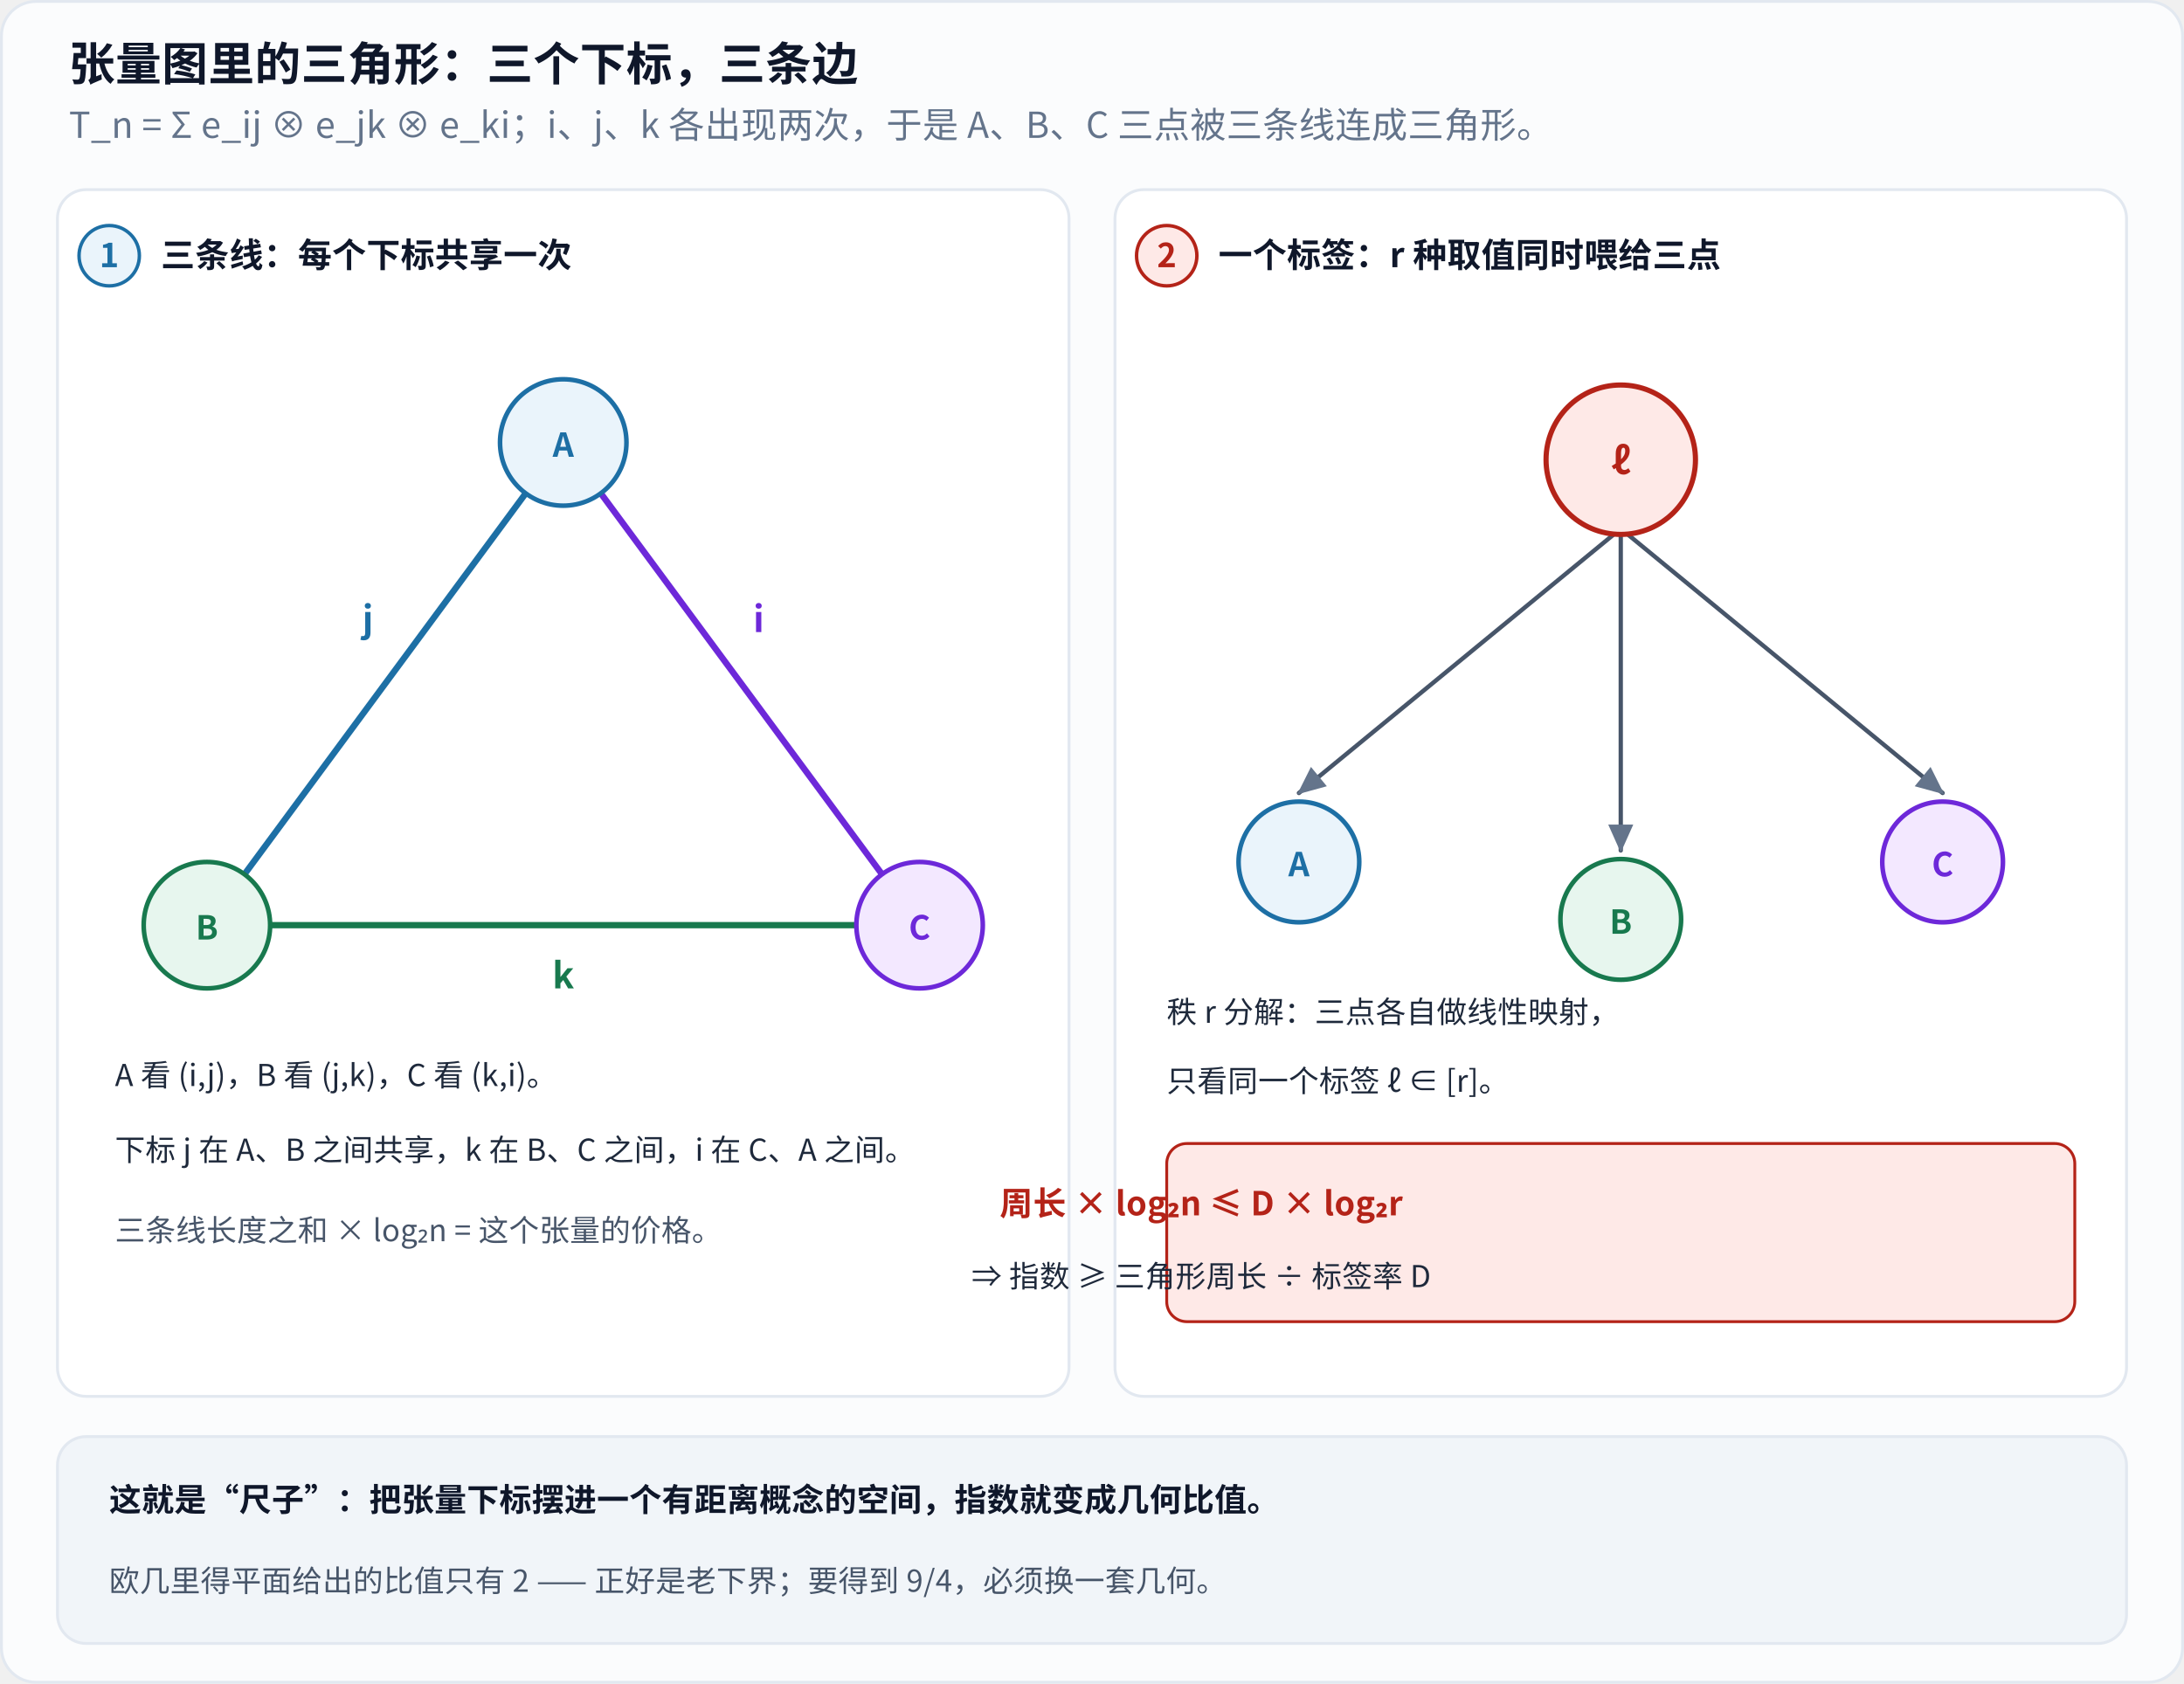
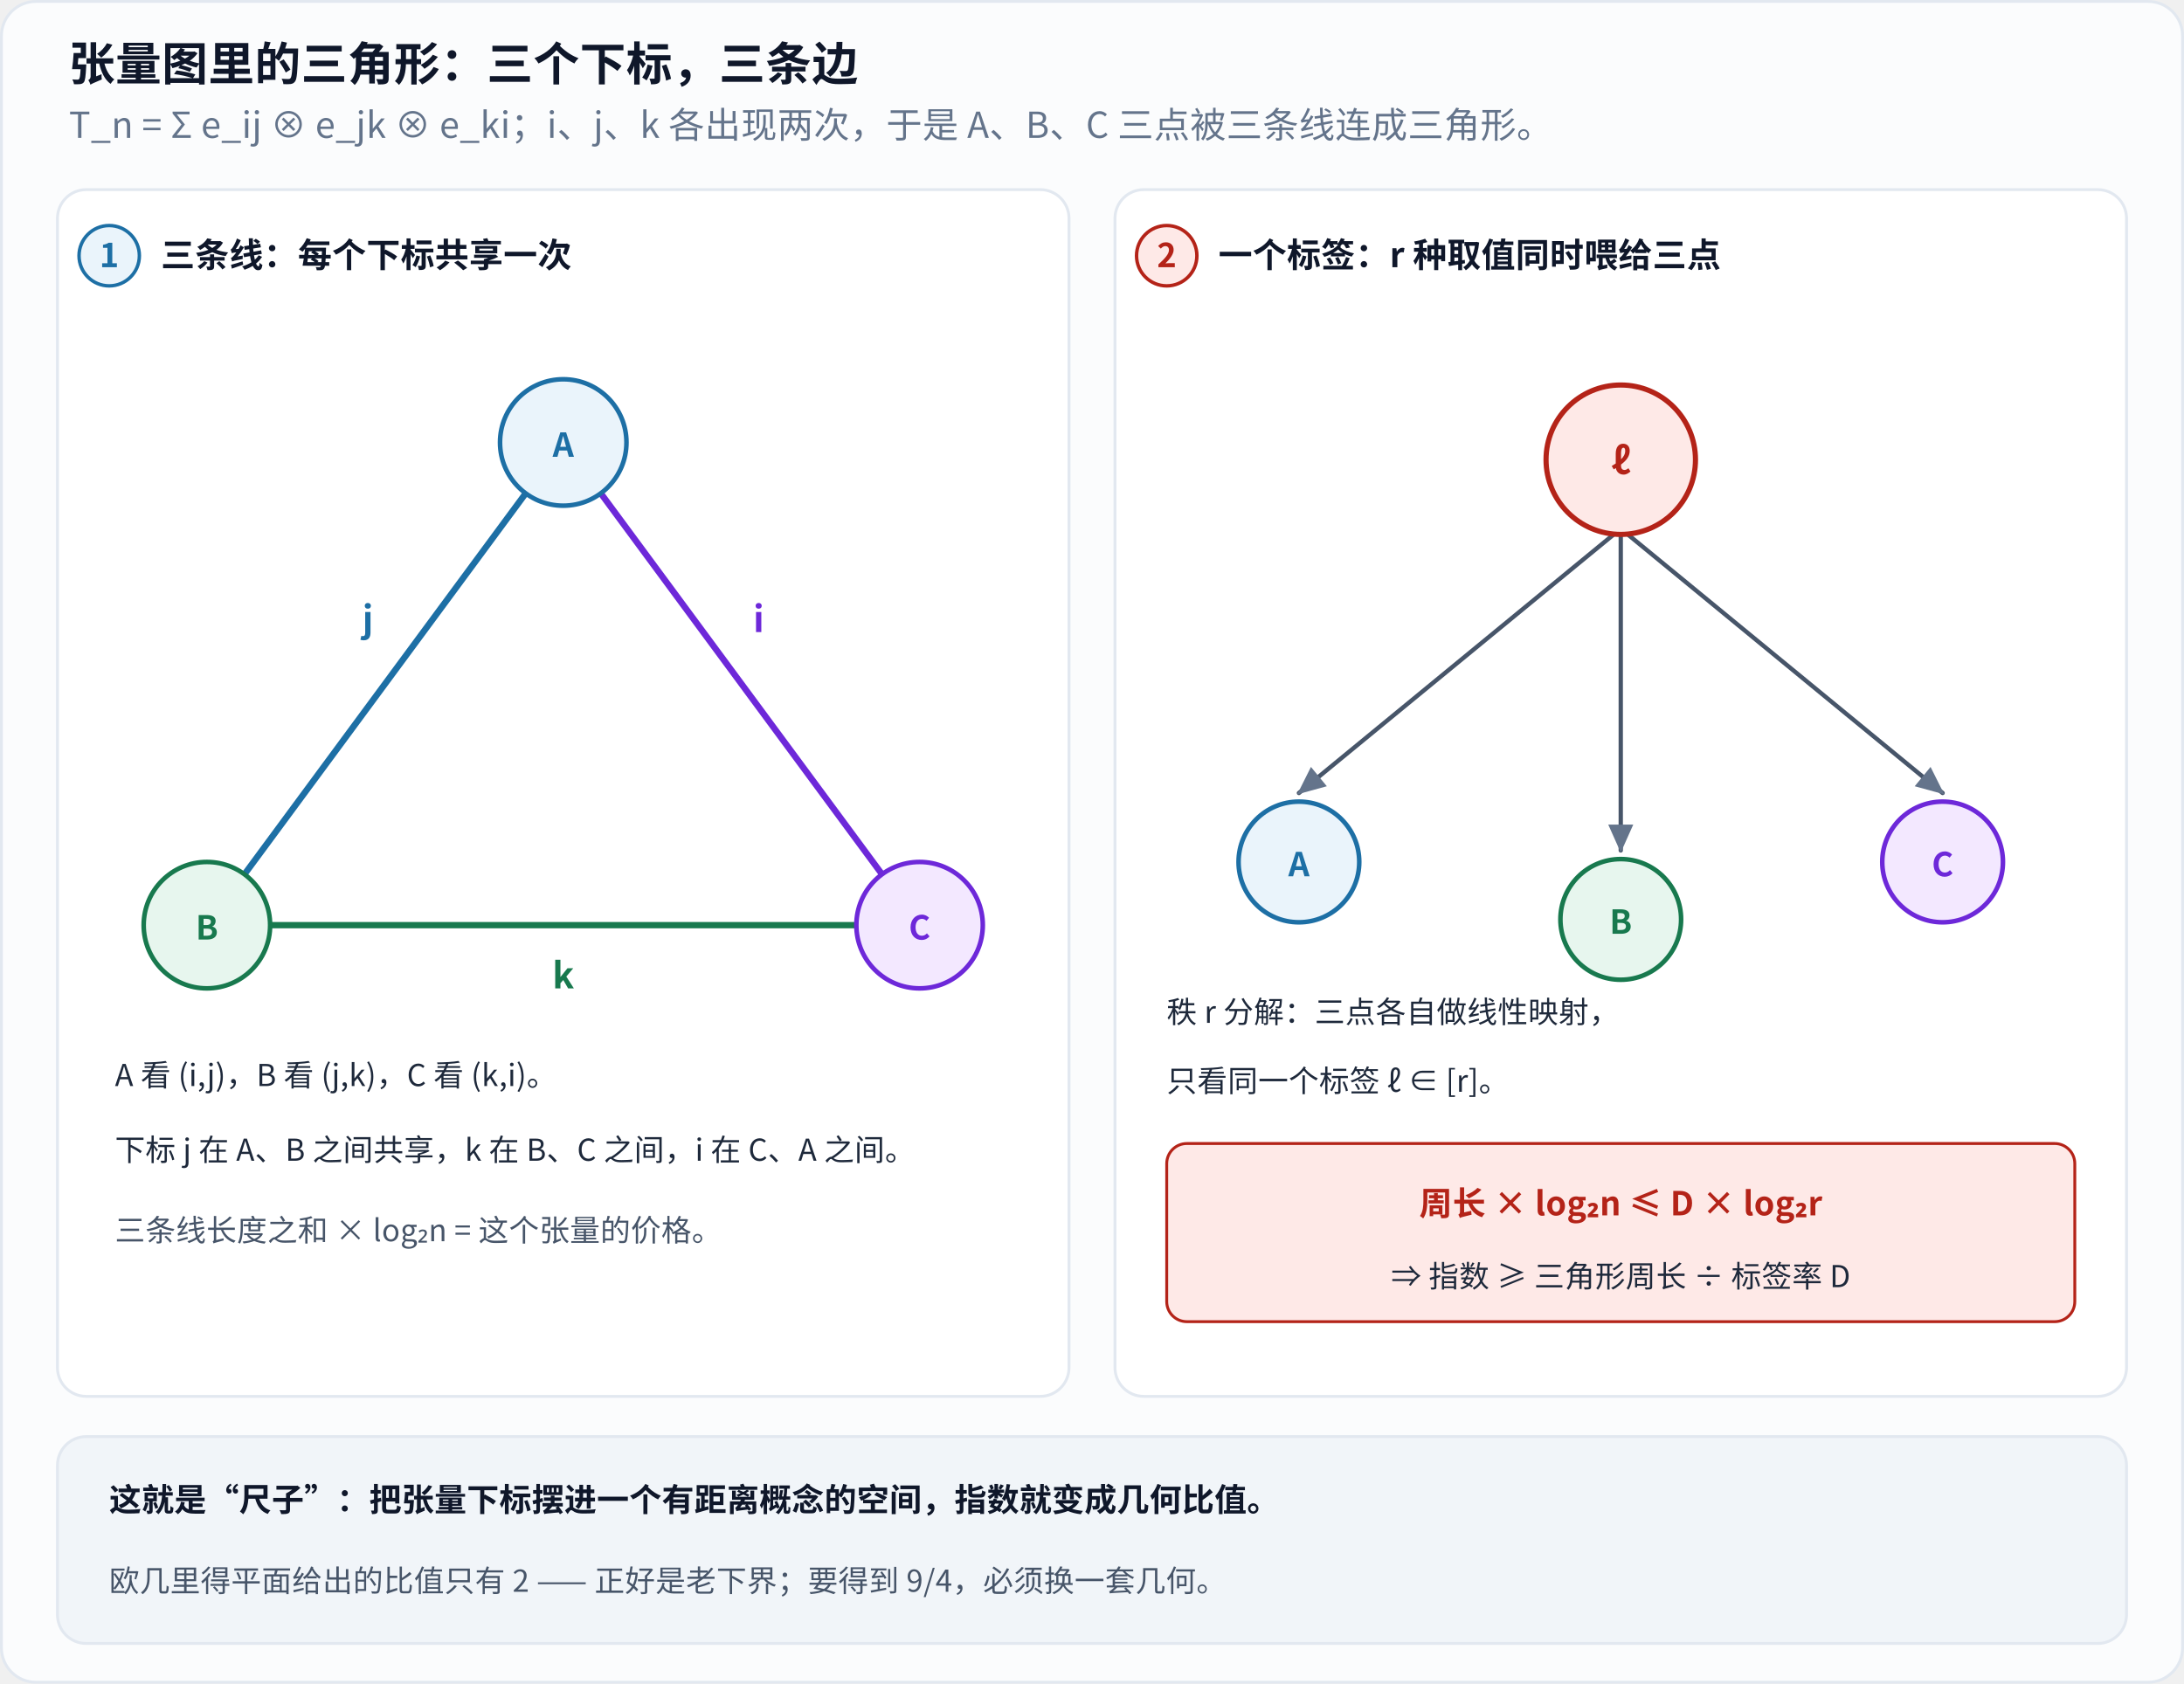
<svg xmlns="http://www.w3.org/2000/svg" width="760" height="586" viewBox="0 0 760 586" role="img" aria-labelledby="title desc" lang="zh-CN">
  <defs>
    <marker id="arr-blue" markerWidth="7" markerHeight="7" refX="6" refY="3.5" orient="auto">
      <path d="M0,0.6 L6.5,3.5 L0,6.4 Z" fill="#1d6fa5" />
    </marker>
    <marker id="arr-orange" markerWidth="7" markerHeight="7" refX="6" refY="3.5" orient="auto">
      <path d="M0,0.6 L6.5,3.5 L0,6.4 Z" fill="#c25014" />
    </marker>
    <marker id="arr-green" markerWidth="7" markerHeight="7" refX="6" refY="3.5" orient="auto">
      <path d="M0,0.6 L6.5,3.5 L0,6.4 Z" fill="#18794e" />
    </marker>
    <marker id="arr-muted" markerWidth="7" markerHeight="7" refX="6" refY="3.5" orient="auto">
      <path d="M0,0.6 L6.5,3.5 L0,6.4 Z" fill="#64748b" />
    </marker>
  </defs>
  <style>
  text {
    font-family: "PingFang SC", "Hiragino Sans GB", "Microsoft YaHei", "Noto Sans CJK SC", system-ui, sans-serif;
    letter-spacing: 0.01em;
  }
  .mono {
    font-family: ui-monospace, "Cascadia Mono", "Consolas", monospace;
  }
  .halo {
    paint-order: stroke;
    stroke: #ffffff;
    stroke-width: 3.5px;
    stroke-linejoin: round;
  }
</style>
  <rect x="0.5" y="0.5" width="759" height="585" rx="12" fill="#fbfcfd" stroke="#e2e8f0" stroke-width="1" />
  <text x="24" y="28" font-size="16" fill="#0f172a" text-anchor="start" font-weight="700">张量图里的三角形：三个下标，三条边</text>
  <text x="24" y="48" font-size="12.5" fill="#64748b" text-anchor="start">T_n = Σ e_ij ⊗ e_jk ⊗ e_ki；i、j、k 各出现两次，于是 A、B、C 三点被三条线连成三角形。</text>
  <rect x="20" y="66" width="352" height="420" rx="10" fill="#ffffff" stroke="#e2e8f0" stroke-width="1" />
  <circle cx="38" cy="89" r="10.5" fill="#eaf4fb" stroke="#1d6fa5" stroke-width="1.2" />
  <text x="38" y="93" font-size="11.5" fill="#1d6fa5" text-anchor="middle" font-weight="700">1</text>
  <text x="56" y="93" font-size="11.8" fill="#0f172a" text-anchor="start" font-weight="700">三条线：每个下标共享一次</text>
  <line x1="196.0" y1="154.0" x2="72.0" y2="322.0" stroke="#1d6fa5" stroke-width="2.2" stroke-linecap="round" />
  <line x1="72.0" y1="322.0" x2="320.0" y2="322.0" stroke="#18794e" stroke-width="2.2" stroke-linecap="round" />
  <line x1="320.0" y1="322.0" x2="196.0" y2="154.0" stroke="#6d28d9" stroke-width="2.2" stroke-linecap="round" />
  <circle cx="196.0" cy="154.0" r="22" fill="#eaf4fb" stroke="#1d6fa5" stroke-width="1.6" />
  <circle cx="72.0" cy="322.0" r="22" fill="#e7f6ee" stroke="#18794e" stroke-width="1.6" />
  <circle cx="320.0" cy="322.0" r="22" fill="#f3e8ff" stroke="#6d28d9" stroke-width="1.6" />
  <text x="196" y="159" font-size="11.5" fill="#1d6fa5" text-anchor="middle" font-weight="700">A</text>
  <text x="72" y="327" font-size="11.5" fill="#18794e" text-anchor="middle" font-weight="700">B</text>
  <text x="320" y="327" font-size="11.5" fill="#6d28d9" text-anchor="middle" font-weight="700">C</text>
  <text x="128" y="220" font-size="12.5" fill="#1d6fa5" text-anchor="middle" font-weight="700">j</text>
  <text x="196" y="344" font-size="12.5" fill="#18794e" text-anchor="middle" font-weight="700">k</text>
  <text x="264" y="220" font-size="12.5" fill="#6d28d9" text-anchor="middle" font-weight="700">i</text>
  <text x="40" y="378" font-size="10.5" fill="#1e293b" text-anchor="start">A 看 (i,j)，B 看 (j,k)，C 看 (k,i)。</text>
  <text x="40" y="404" font-size="10.5" fill="#1e293b" text-anchor="start">下标 j 在 A、B 之间共享，k 在 B、C 之间，i 在 C、A 之间。</text>
  <text x="40" y="432" font-size="10.5" fill="#475569" text-anchor="start">三条线长度之和 × log₂n = 这个张量的价格。</text>
  <rect x="388" y="66" width="352" height="420" rx="10" fill="#ffffff" stroke="#e2e8f0" stroke-width="1" />
  <circle cx="406" cy="89" r="10.5" fill="#fee9e7" stroke="#b42318" stroke-width="1.2" />
  <text x="406" y="93" font-size="11.5" fill="#b42318" text-anchor="middle" font-weight="700">2</text>
  <text x="424" y="93" font-size="11.8" fill="#0f172a" text-anchor="start" font-weight="700">一个标签：r 种取值同时喂给三点</text>
  <line x1="564.0" y1="184.0" x2="452.0" y2="276.0" stroke="#475569" stroke-width="1.5" stroke-linecap="round" marker-end="url(#arr-muted)" />
  <circle cx="452.0" cy="300.0" r="21" fill="#eaf4fb" stroke="#1d6fa5" stroke-width="1.6" />
  <text x="452" y="305" font-size="11.5" fill="#1d6fa5" text-anchor="middle" font-weight="700">A</text>
  <line x1="564.0" y1="184.0" x2="564.0" y2="296.0" stroke="#475569" stroke-width="1.5" stroke-linecap="round" marker-end="url(#arr-muted)" />
  <circle cx="564.0" cy="320.0" r="21" fill="#e7f6ee" stroke="#18794e" stroke-width="1.6" />
  <text x="564" y="325" font-size="11.5" fill="#18794e" text-anchor="middle" font-weight="700">B</text>
  <line x1="564.0" y1="184.0" x2="676.0" y2="276.0" stroke="#475569" stroke-width="1.5" stroke-linecap="round" marker-end="url(#arr-muted)" />
  <circle cx="676.0" cy="300.0" r="21" fill="#f3e8ff" stroke="#6d28d9" stroke-width="1.6" />
  <text x="676" y="305" font-size="11.5" fill="#6d28d9" text-anchor="middle" font-weight="700">C</text>
  <circle cx="564.0" cy="160.0" r="26" fill="#fee9e7" stroke="#b42318" stroke-width="1.8" />
  <text x="564" y="165" font-size="13" fill="#b42318" text-anchor="middle" font-weight="700">ℓ</text>
  <text x="406" y="356" font-size="10.5" fill="#1e293b" text-anchor="start">秩 r 分解：三点各自做线性映射，</text>
  <text x="406" y="380" font-size="10.5" fill="#1e293b" text-anchor="start">只看同一个标签 ℓ ∈ [r]。</text>
  <rect x="406" y="398" width="316" height="62" rx="7" fill="#fee9e7" stroke="#b42318" />
-   <text x="418" y="423" font-size="11.5" fill="#b42318" text-anchor="middle" font-weight="700">周长 × log₂n  ≤  D × log₂r</text>
-   <text x="418" y="448" font-size="10.5" fill="#1e293b" text-anchor="middle">⇒ 指数 ≥ 三角形周长 ÷ 标签率 D</text>
+   <text x="564" y="423" font-size="11.5" fill="#b42318" text-anchor="middle" font-weight="700">周长 × log₂n  ≤  D × log₂r</text>
+   <text x="564" y="448" font-size="10.5" fill="#1e293b" text-anchor="middle">⇒ 指数 ≥ 三角形周长 ÷ 标签率 D</text>
  <rect x="20" y="500" width="720" height="72" rx="10" fill="#f1f5f9" stroke="#e2e8f0" stroke-width="1" />
  <text x="38" y="526" font-size="11.2" fill="#0f172a" text-anchor="start" font-weight="700">这就是“尺子”：把张量下标摆进一个有距离概念的空间，指数就变成几何比值。</text>
  <text x="38" y="554" font-size="10.5" fill="#475569" text-anchor="start">欧几里得平面给出的比值只有 2 —— 正好是老下界；要得到 9/4，必须换一套几何。</text>
</svg>
